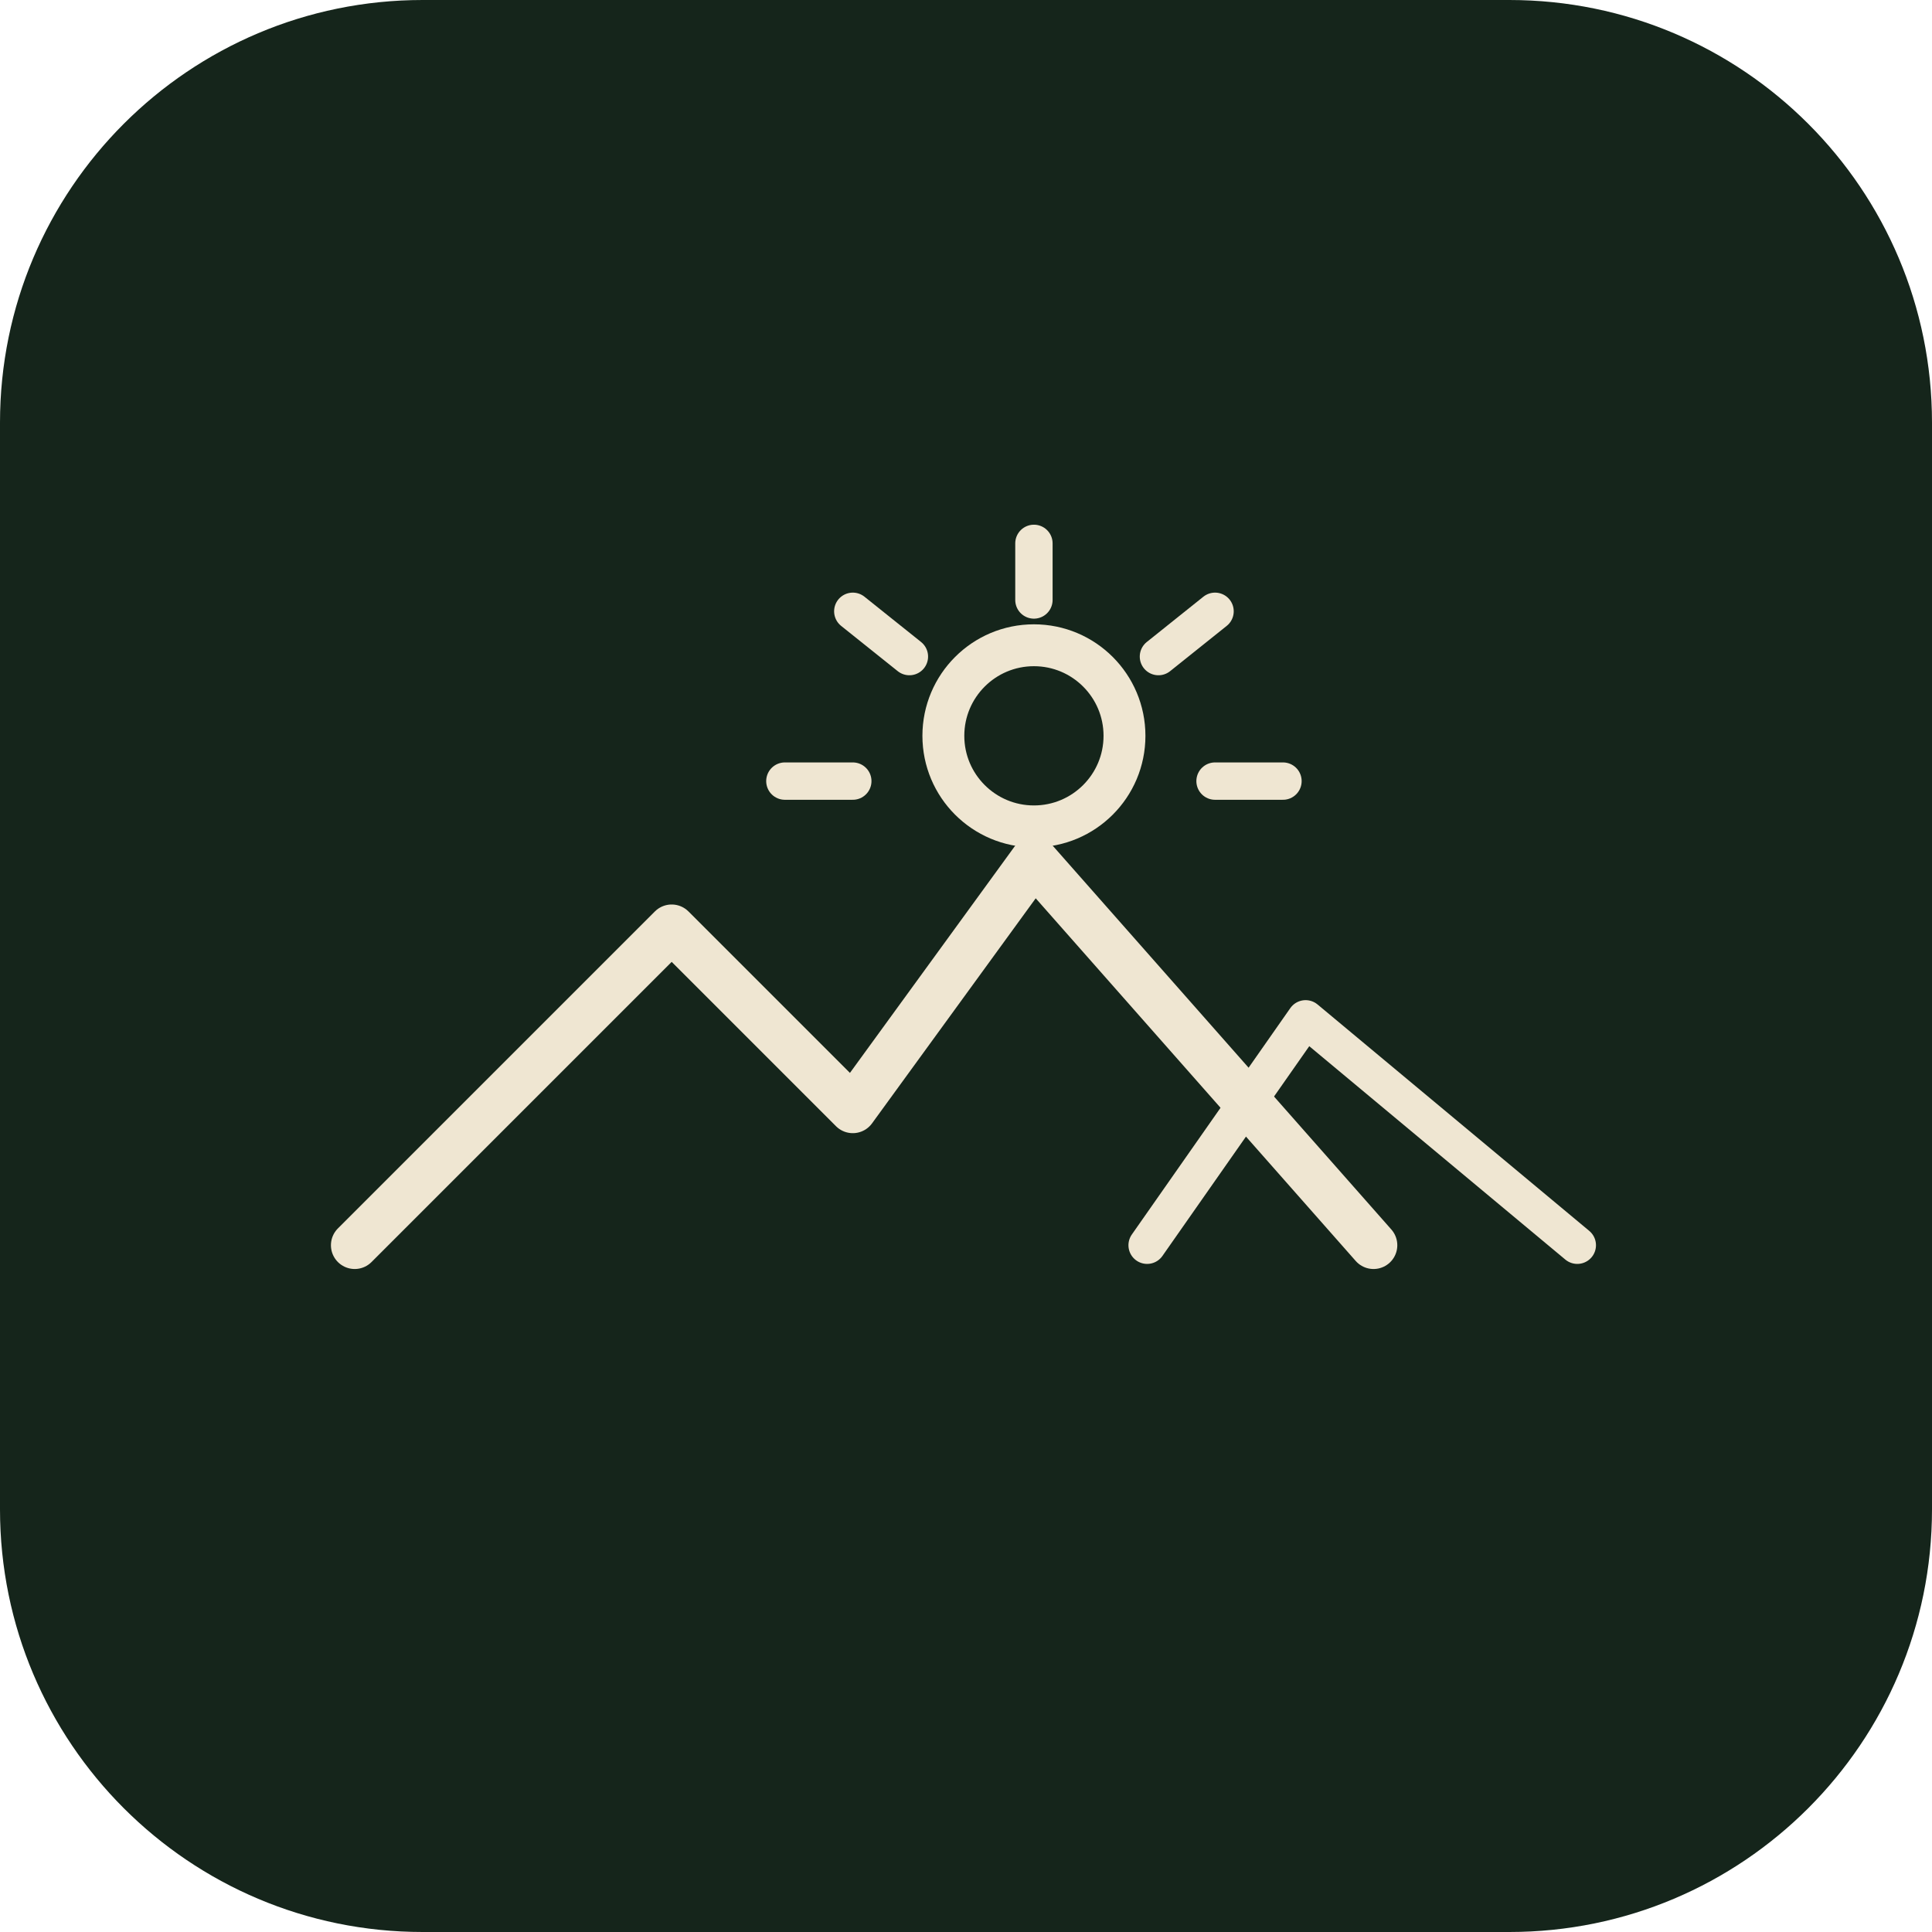
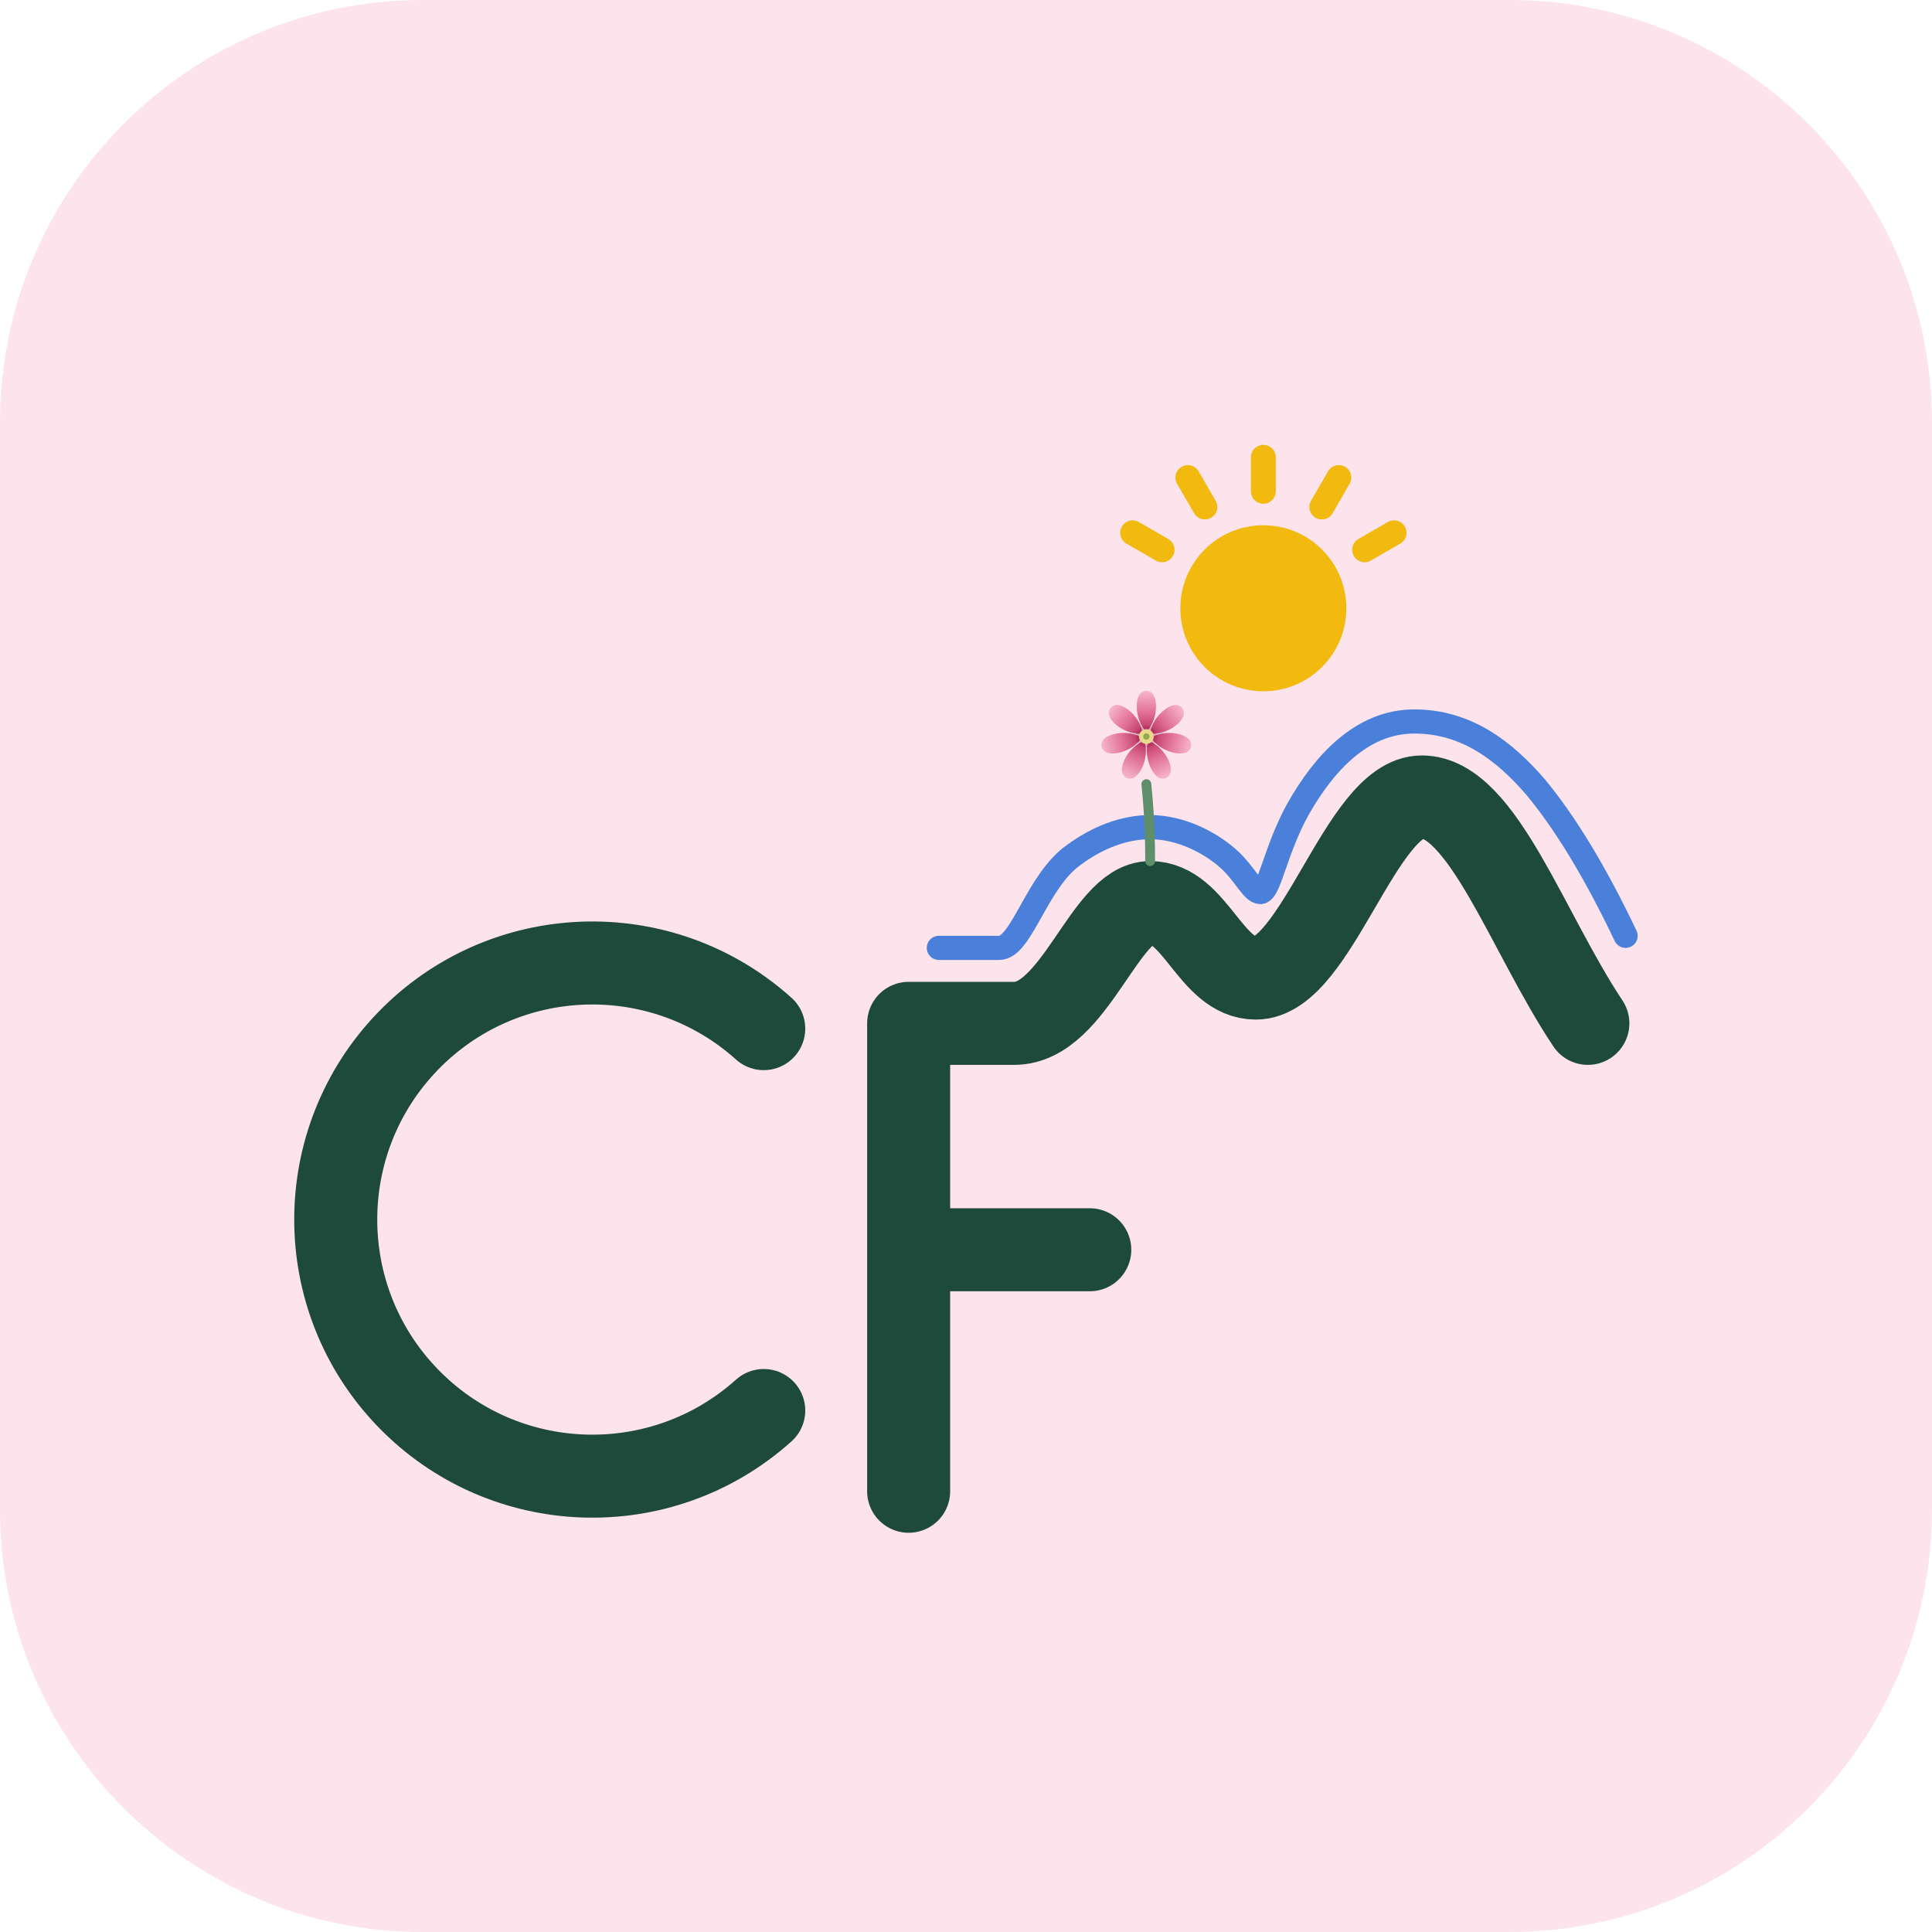
<svg xmlns="http://www.w3.org/2000/svg" viewBox="0 0 512 512">
-   <rect width="512" height="512" rx="112" fill="#15251B" />
-   <g transform="translate(76 168) scale(3)" fill="none" stroke="#EFE6D2" stroke-linecap="round" stroke-linejoin="round">
-     <path d="M6,54 L34,26 L50,42 L66,20 L96,54" stroke-width="4.2" />
-     <path d="M76,54 L90,34 L114,54" stroke-width="3.3" />
-     <circle cx="66" cy="9" r="8" stroke-width="3.7" />
-     <path d="M66,-3 L66,-8 M55,2 L50,-2 M77,2 L82,-2 M50,13 L44,13 M82,13 L88,13" stroke-width="3.3" />
+   <rect width="512" height="512" rx="112" fill="#FCE3EC" />
+   <defs>
+     <linearGradient id="ig" x1="0" y1="1" x2="0" y2="0">
+       <stop offset="0" stop-color="#B8325F" />
+       <stop offset="0.45" stop-color="#E06E96" />
+       <stop offset="1" stop-color="#F7B7CB" />
+     </linearGradient>
+     <path id="ip" d="M0,-5 C-9,-13 -13,-33 -7,-43 C-3,-48 3,-48 7,-43 C13,-33 9,-13 0,-5 Z" fill="url(#ig)" />
+   </defs>
+   <g fill="none" stroke-linecap="round" stroke-linejoin="round" transform="translate(52.8,91.2) scale(2)">
+     <circle cx="141" cy="35" r="11" fill="#F2B90F" />
+     <path d="M141,19.5 L141,15 M148.75,21.58 L151,17.68 M133.25,21.58 L131,17.68 M154.42,27.25 L158.32,25 M127.58,27.25 L123.68,25" stroke="#F2B90F" stroke-width="3.3" />
+     <path d="M98,80 L106,80 C109,80 111,71 116,67.6 C119,65.4 122.5,64 126,64 C130,64 134,66 136.6,68.4 C138.6,70.3 139.6,72.6 140.6,72.6 C141.8,72.6 142.6,67 145.6,61.6 C149,55.6 154,50 161,50 C168,50 173,54 177,58.6 C181,63.4 185,70 189,78.4" stroke="#4A80D9" stroke-width="3.2" />
+     <path d="M74.8,90.7 A34,34 0 1 0 74.8,141.3 M94,152 L94,90 L108,90 C116,90 120,74 126,74 C132,74 134,84 140,84 C148,84 154,60 162,60 C170,60 176,78 184,90 M94,120 L118,120" stroke="#1E4A3B" stroke-width="11" />
+     <path d="M126,68.5 C126,64.5 125.8,61.2 125.5,58.3" stroke="#5E8E6A" stroke-width="1.3" />
+     <g transform="translate(125.5,52) scale(0.13)">
+       <use href="#ip" />
+       <use href="#ip" transform="rotate(51.43)" />
+       <use href="#ip" transform="rotate(102.86)" />
+       <use href="#ip" transform="rotate(154.29)" />
+       <use href="#ip" transform="rotate(205.71)" />
+       <use href="#ip" transform="rotate(257.14)" />
+       <use href="#ip" transform="rotate(308.57)" />
+       <circle r="11" fill="#9E2450" opacity="0.3" />
+       <circle r="7.5" fill="#E9D98A" />
+       <circle r="3.2" fill="#8FA94C" />
+     </g>
  </g>
</svg>
